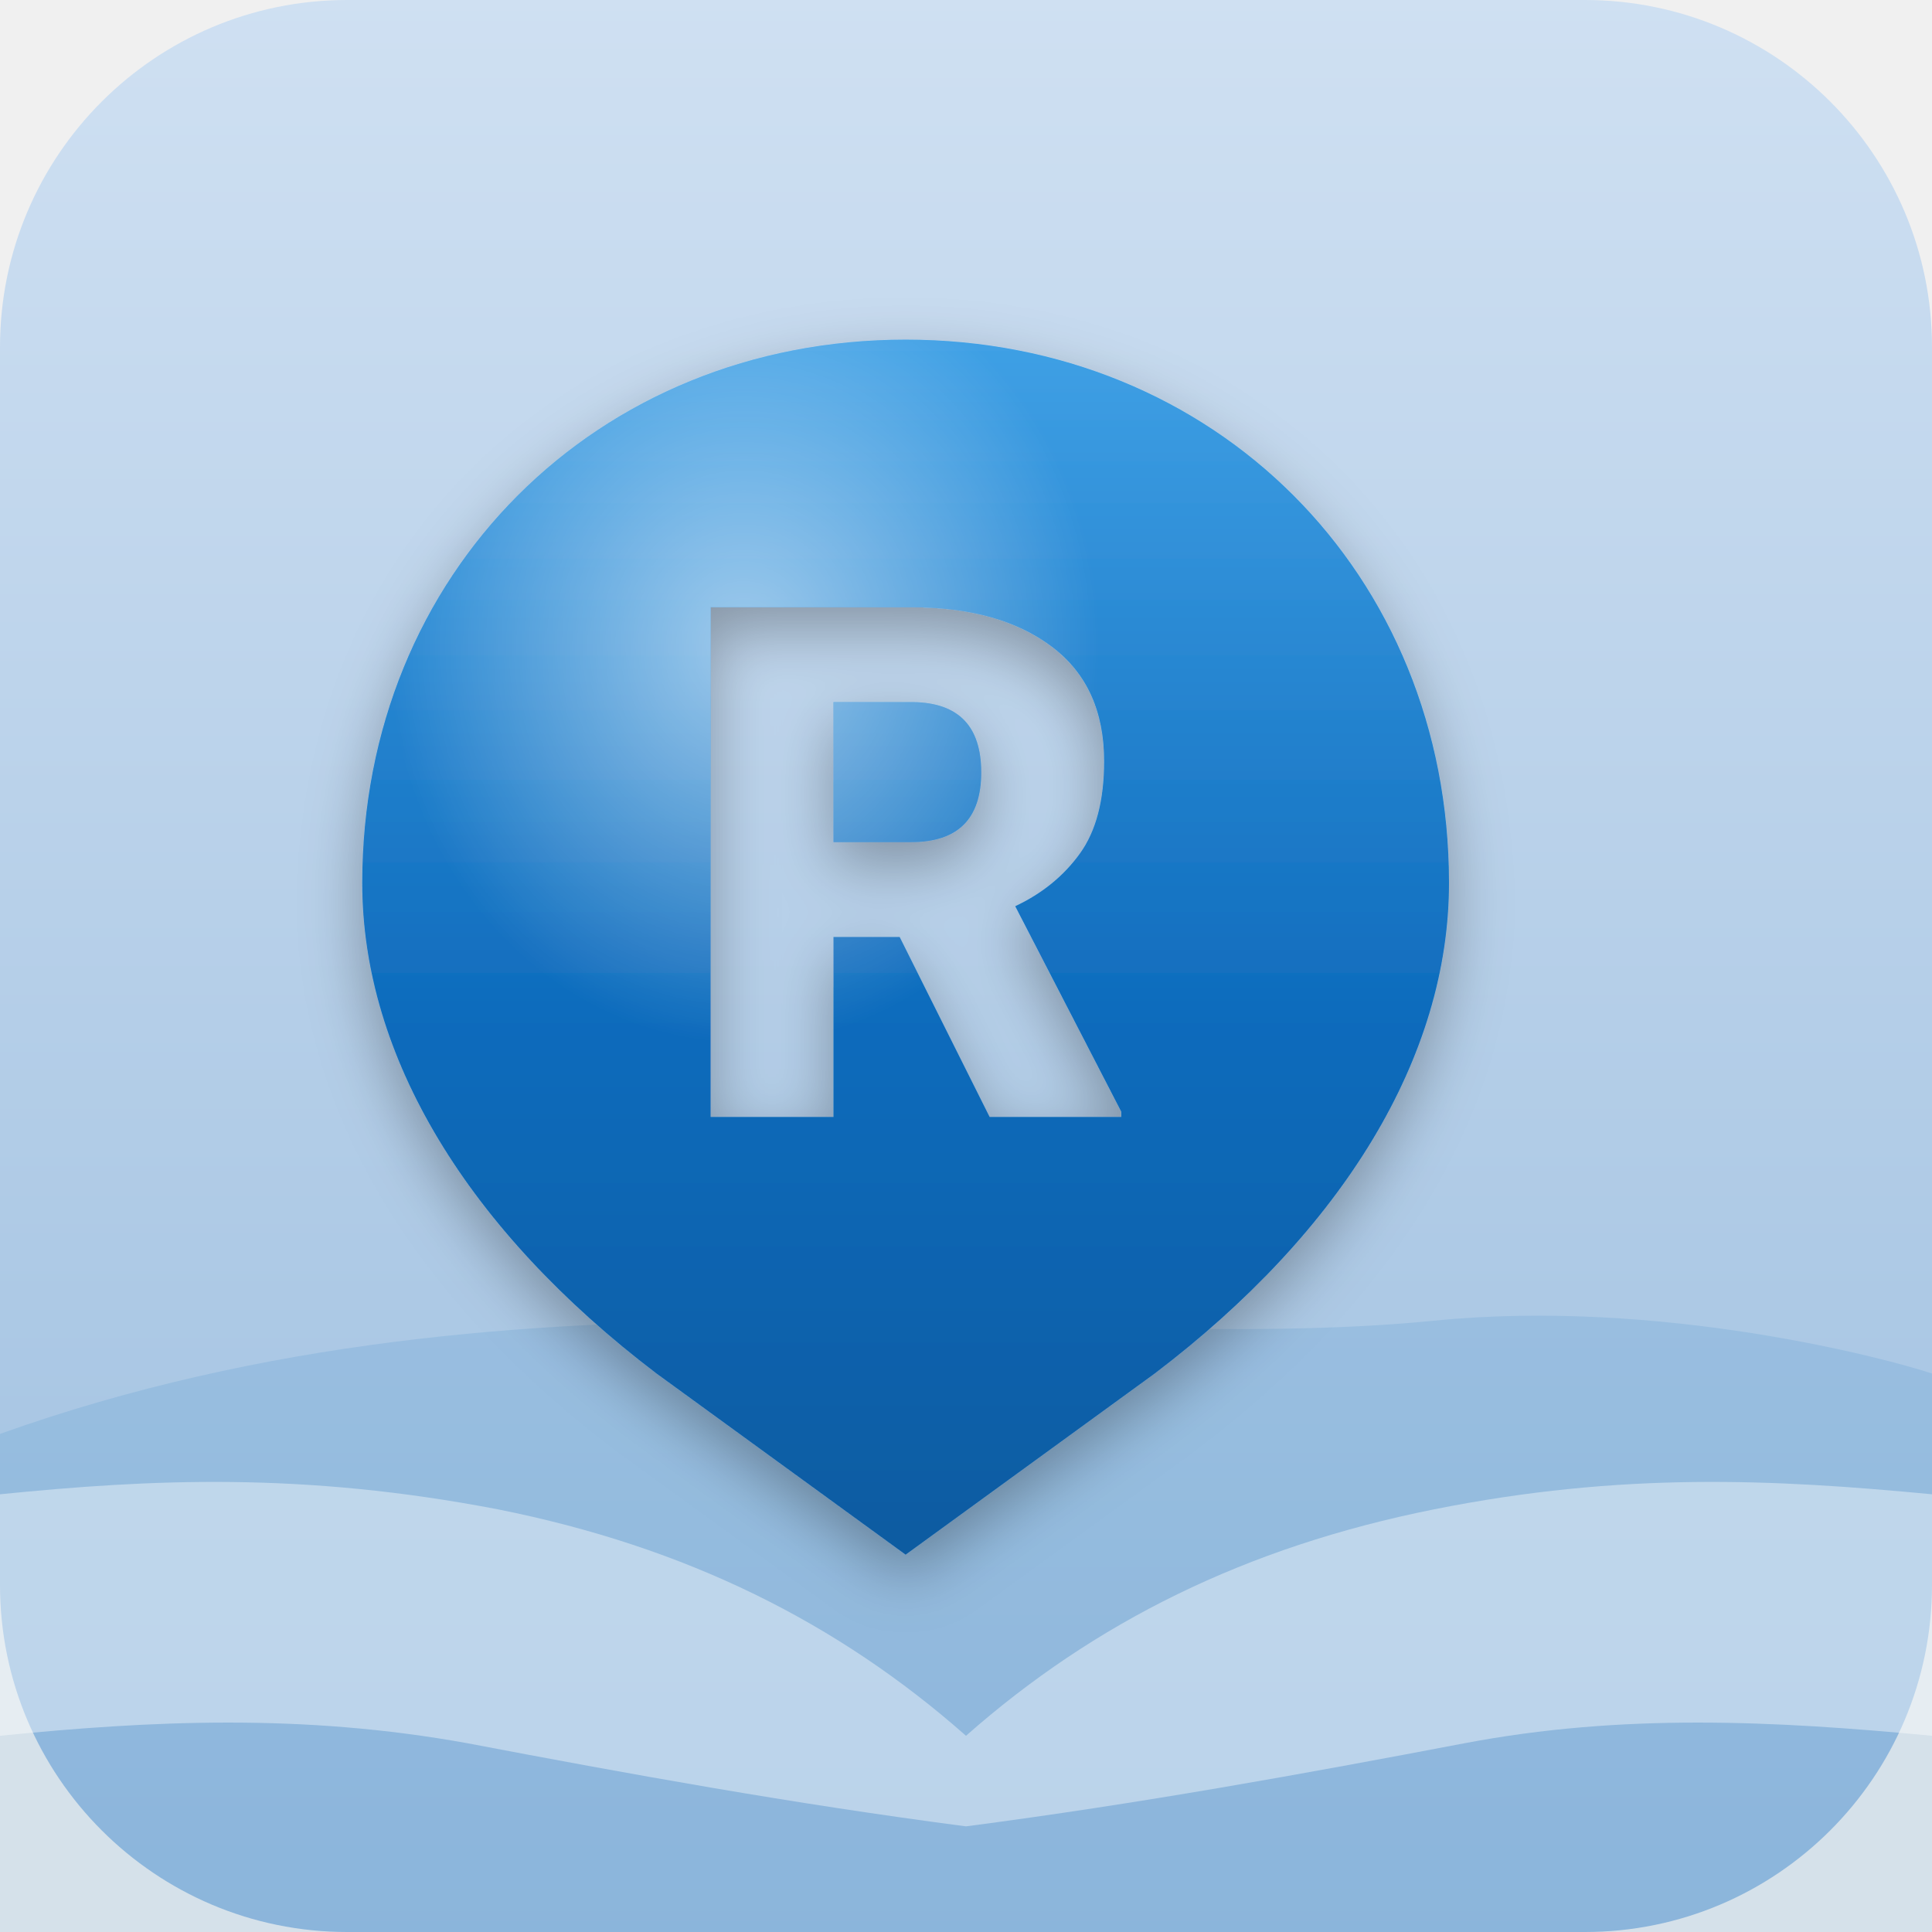
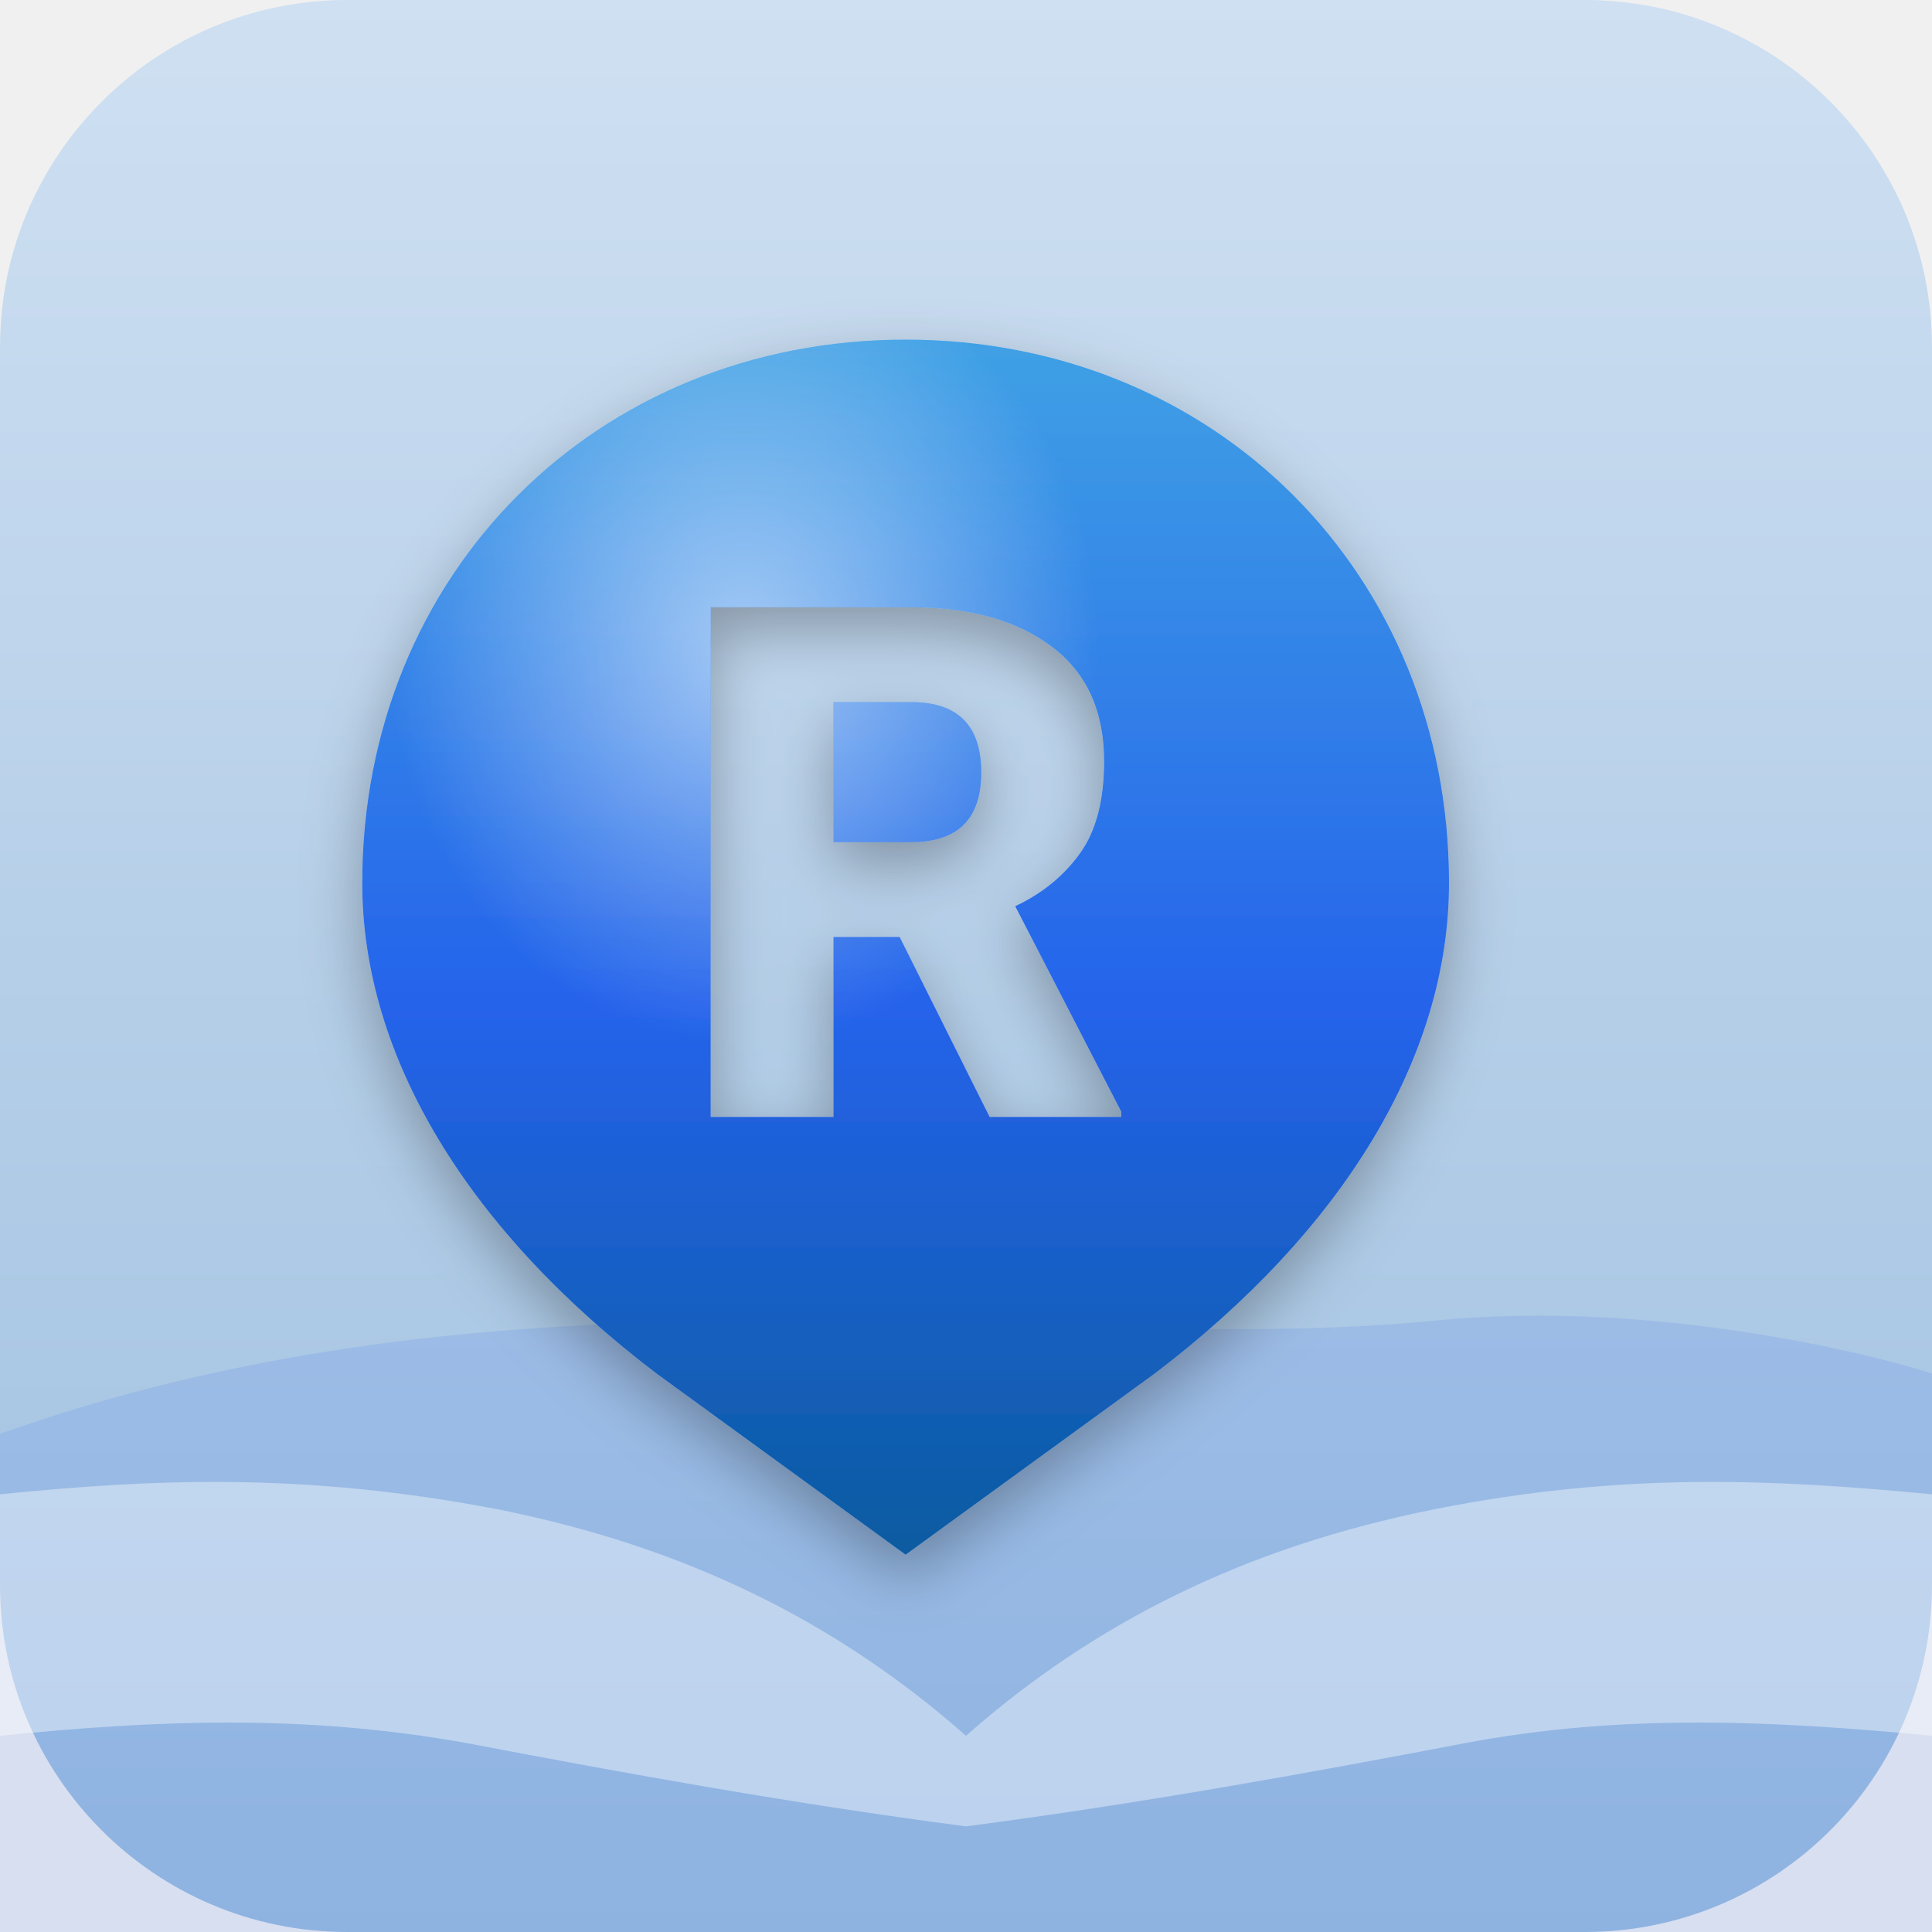
<svg xmlns="http://www.w3.org/2000/svg" viewBox="0 0 512 512">
  <defs>
    <linearGradient id="rr-icon-bg" x1="0%" y1="0%" x2="0%" y2="100%">
      <stop offset="0%" stop-color="#CFE0F2" />
      <stop offset="100%" stop-color="#9CBEDF" />
    </linearGradient>
    <linearGradient id="rr-icon-pin" x1="0%" y1="0%" x2="0%" y2="100%">
      <stop offset="0%" stop-color="#3FA0E5" />
-       <stop offset="55%" stop-color="#0F6CBD" />
+       <stop offset="55%" stop-color="#2563EB" />
      <stop offset="100%" stop-color="#0B5BA1" />
    </linearGradient>
    <radialGradient id="rr-icon-glow" cx="35%" cy="25%" r="60%">
      <stop offset="0%" stop-color="rgba(255,255,255,.55)" />
      <stop offset="55%" stop-color="rgba(255,255,255,0)" />
    </radialGradient>
    <mask id="rr-icon-r-cut">
      <rect width="512" height="512" fill="#fff" />
      <text x="240" y="296" text-anchor="middle" font-family="system-ui, -apple-system, 'Segoe UI', Roboto, Inter, sans-serif" font-size="190" font-weight="900" letter-spacing="-4" fill="#000">R</text>
    </mask>
    <filter id="rr-icon-shadow" x="-20%" y="-10%" width="140%" height="130%">
      <feGaussianBlur in="SourceAlpha" stdDeviation="8" />
      <feOffset dx="0" dy="6" result="off" />
      <feComponentTransfer>
        <feFuncA type="linear" slope=".30" />
      </feComponentTransfer>
      <feMerge>
        <feMergeNode />
        <feMergeNode in="SourceGraphic" />
      </feMerge>
    </filter>
  </defs>
  <rect width="512" height="512" rx="92" fill="url(#rr-icon-bg)" />
-   <path d="M0 380 C140 330 280 360 380 350 C440 344 500 360 512 364 L512 512 L0 512 Z" fill="rgba(15,108,189,.12)" />
+   <path d="M0 380 C140 330 280 360 380 350 C440 344 500 360 512 364 L512 512 L0 512 Z" fill="rgba(37,99,235,.12)" />
  <path d="M256 460 C290 430 330 410 380 400 C430 390 470 392 512 396 L512 460 C470 456 430 454 388 462 C346 470 302 478 256 484 C210 478 166 470 124 462 C80 454 40 456 0 460 L0 396 C40 392 80 390 132 400 C182 410 222 430 256 460 Z" fill="rgba(255,255,255,.40)" />
  <g filter="url(#rr-icon-shadow)">
    <path d="M240 90 C158 90 96 152 96 234 C96 280 124 326 174 364 L240 412 L306 364 C356 326 384 280 384 234 C384 152 322 90 240 90 Z" fill="url(#rr-icon-pin)" mask="url(#rr-icon-r-cut)" />
  </g>
  <path d="M240 90 C158 90 96 152 96 234 C96 280 124 326 174 364 L240 412 L306 364 C356 326 384 280 384 234 C384 152 322 90 240 90 Z" fill="url(#rr-icon-glow)" mask="url(#rr-icon-r-cut)" style="mix-blend-mode:screen;pointer-events:none" />
</svg>
